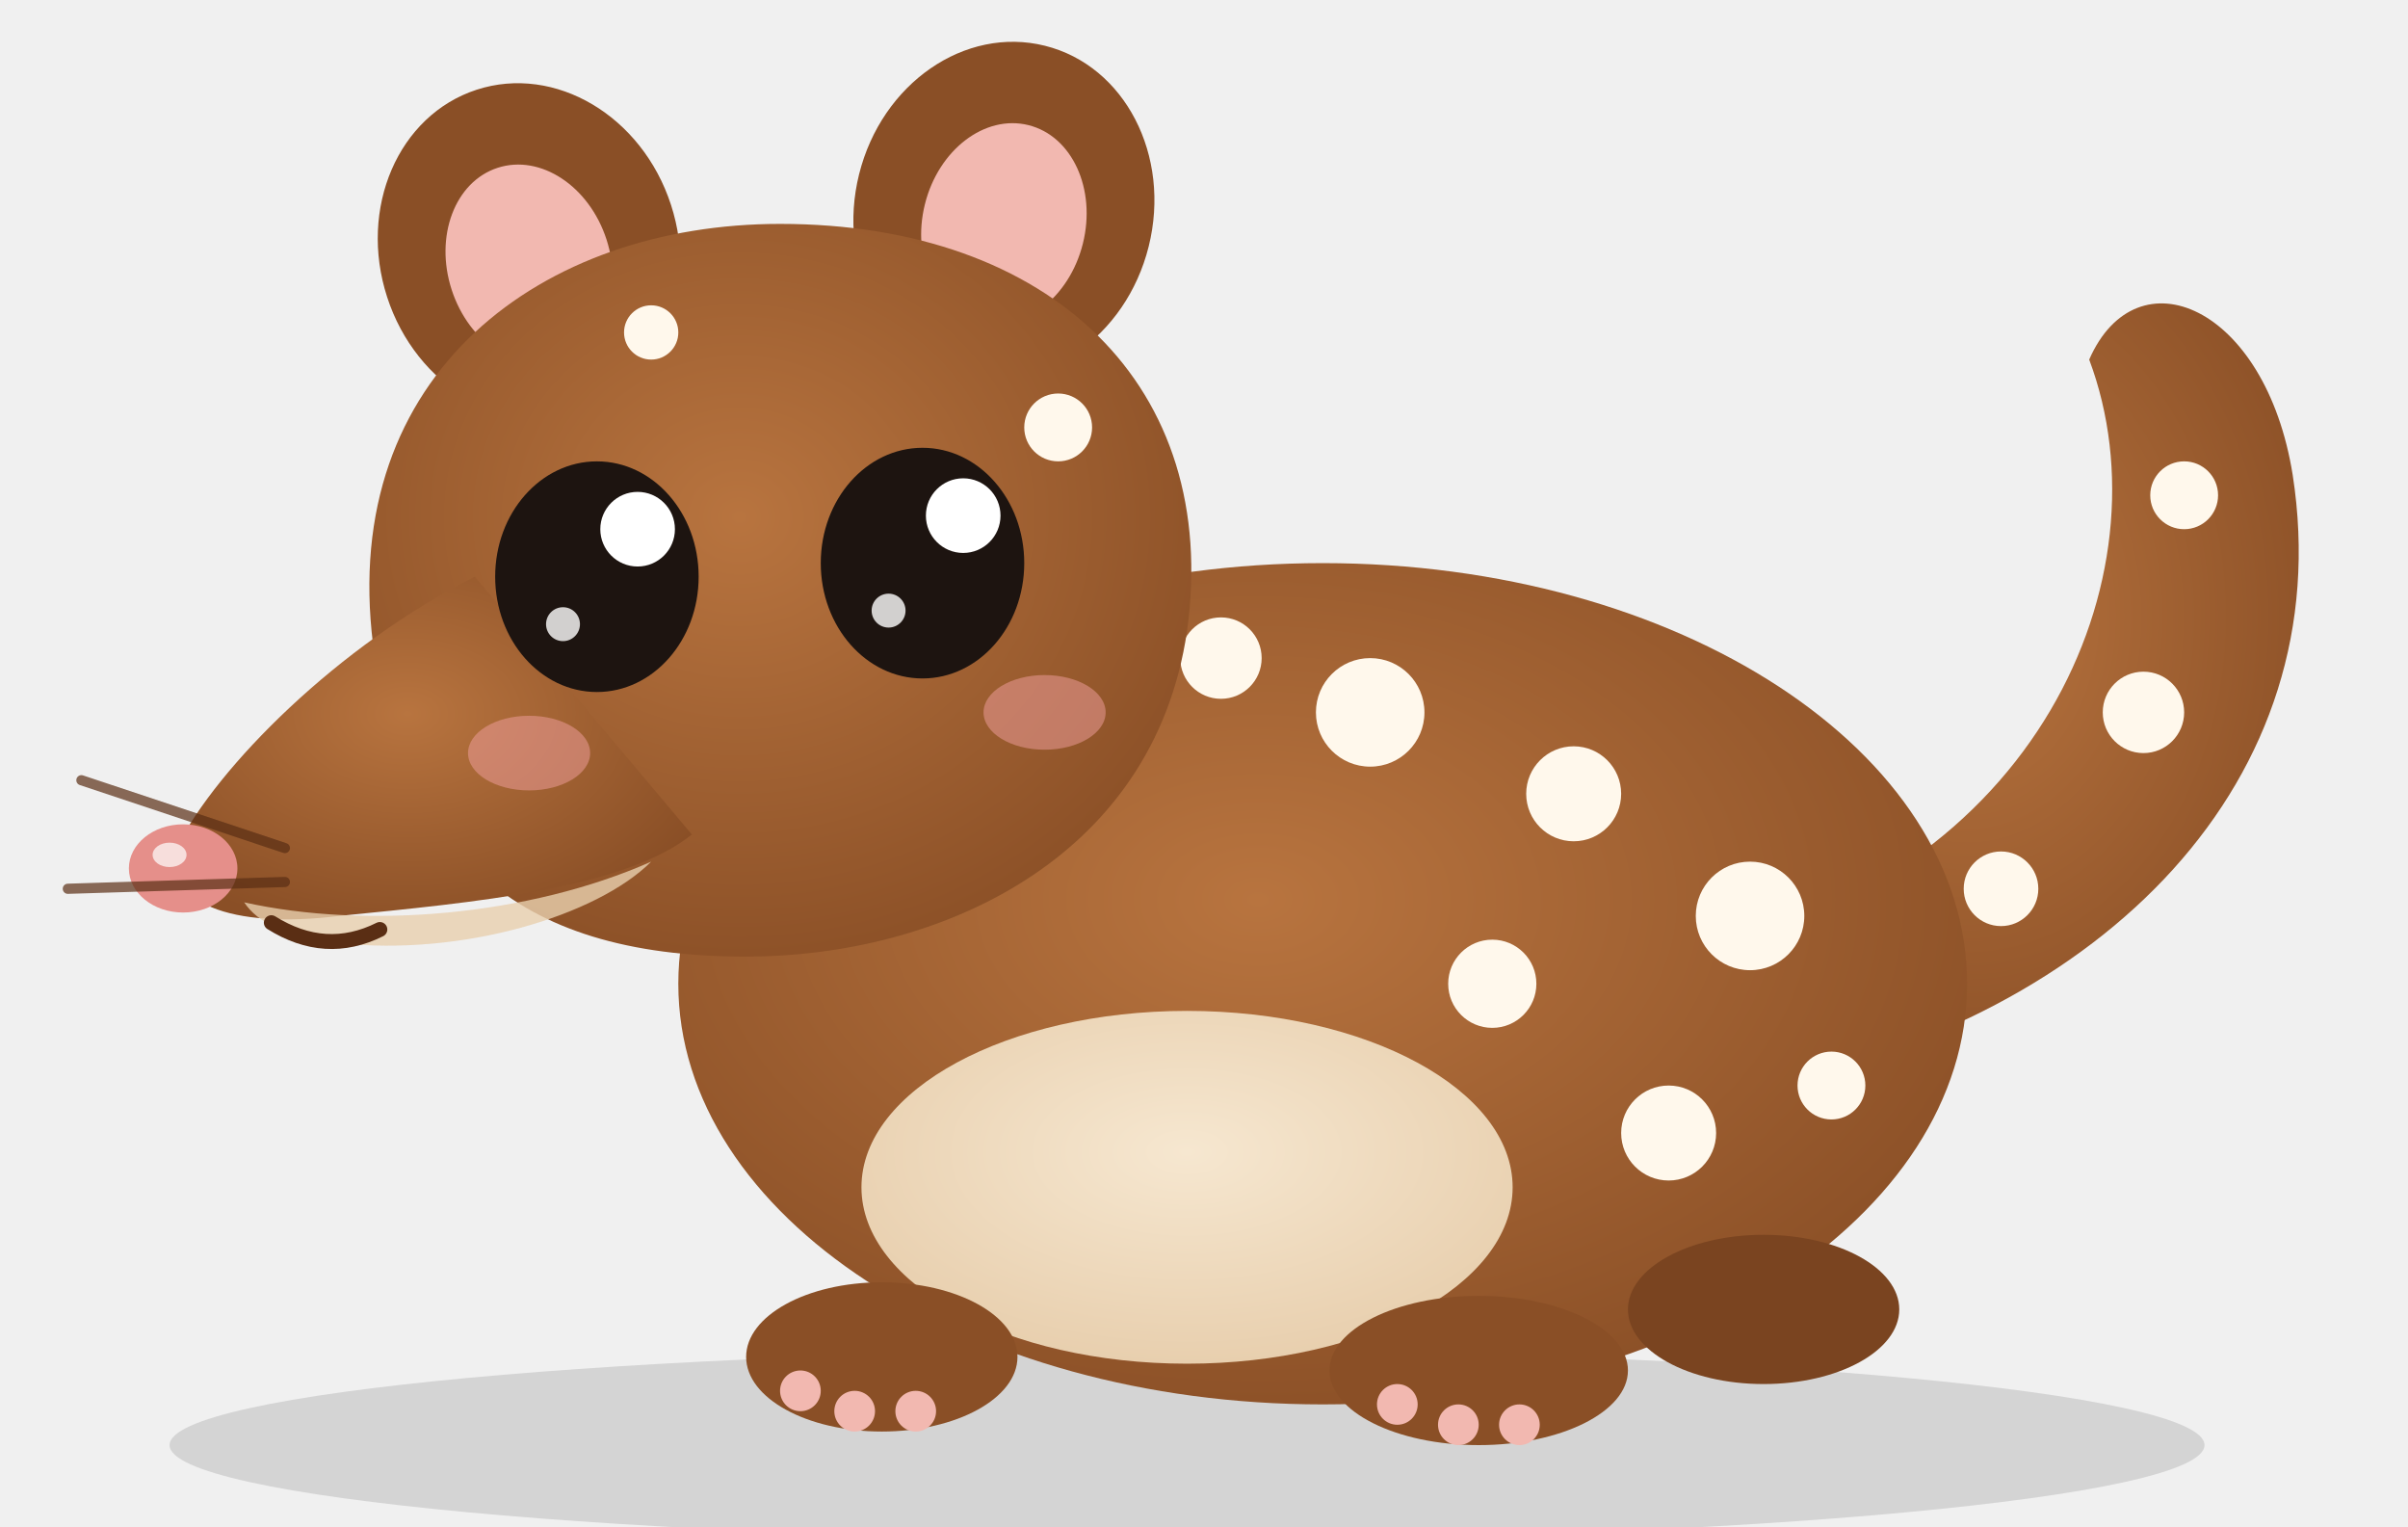
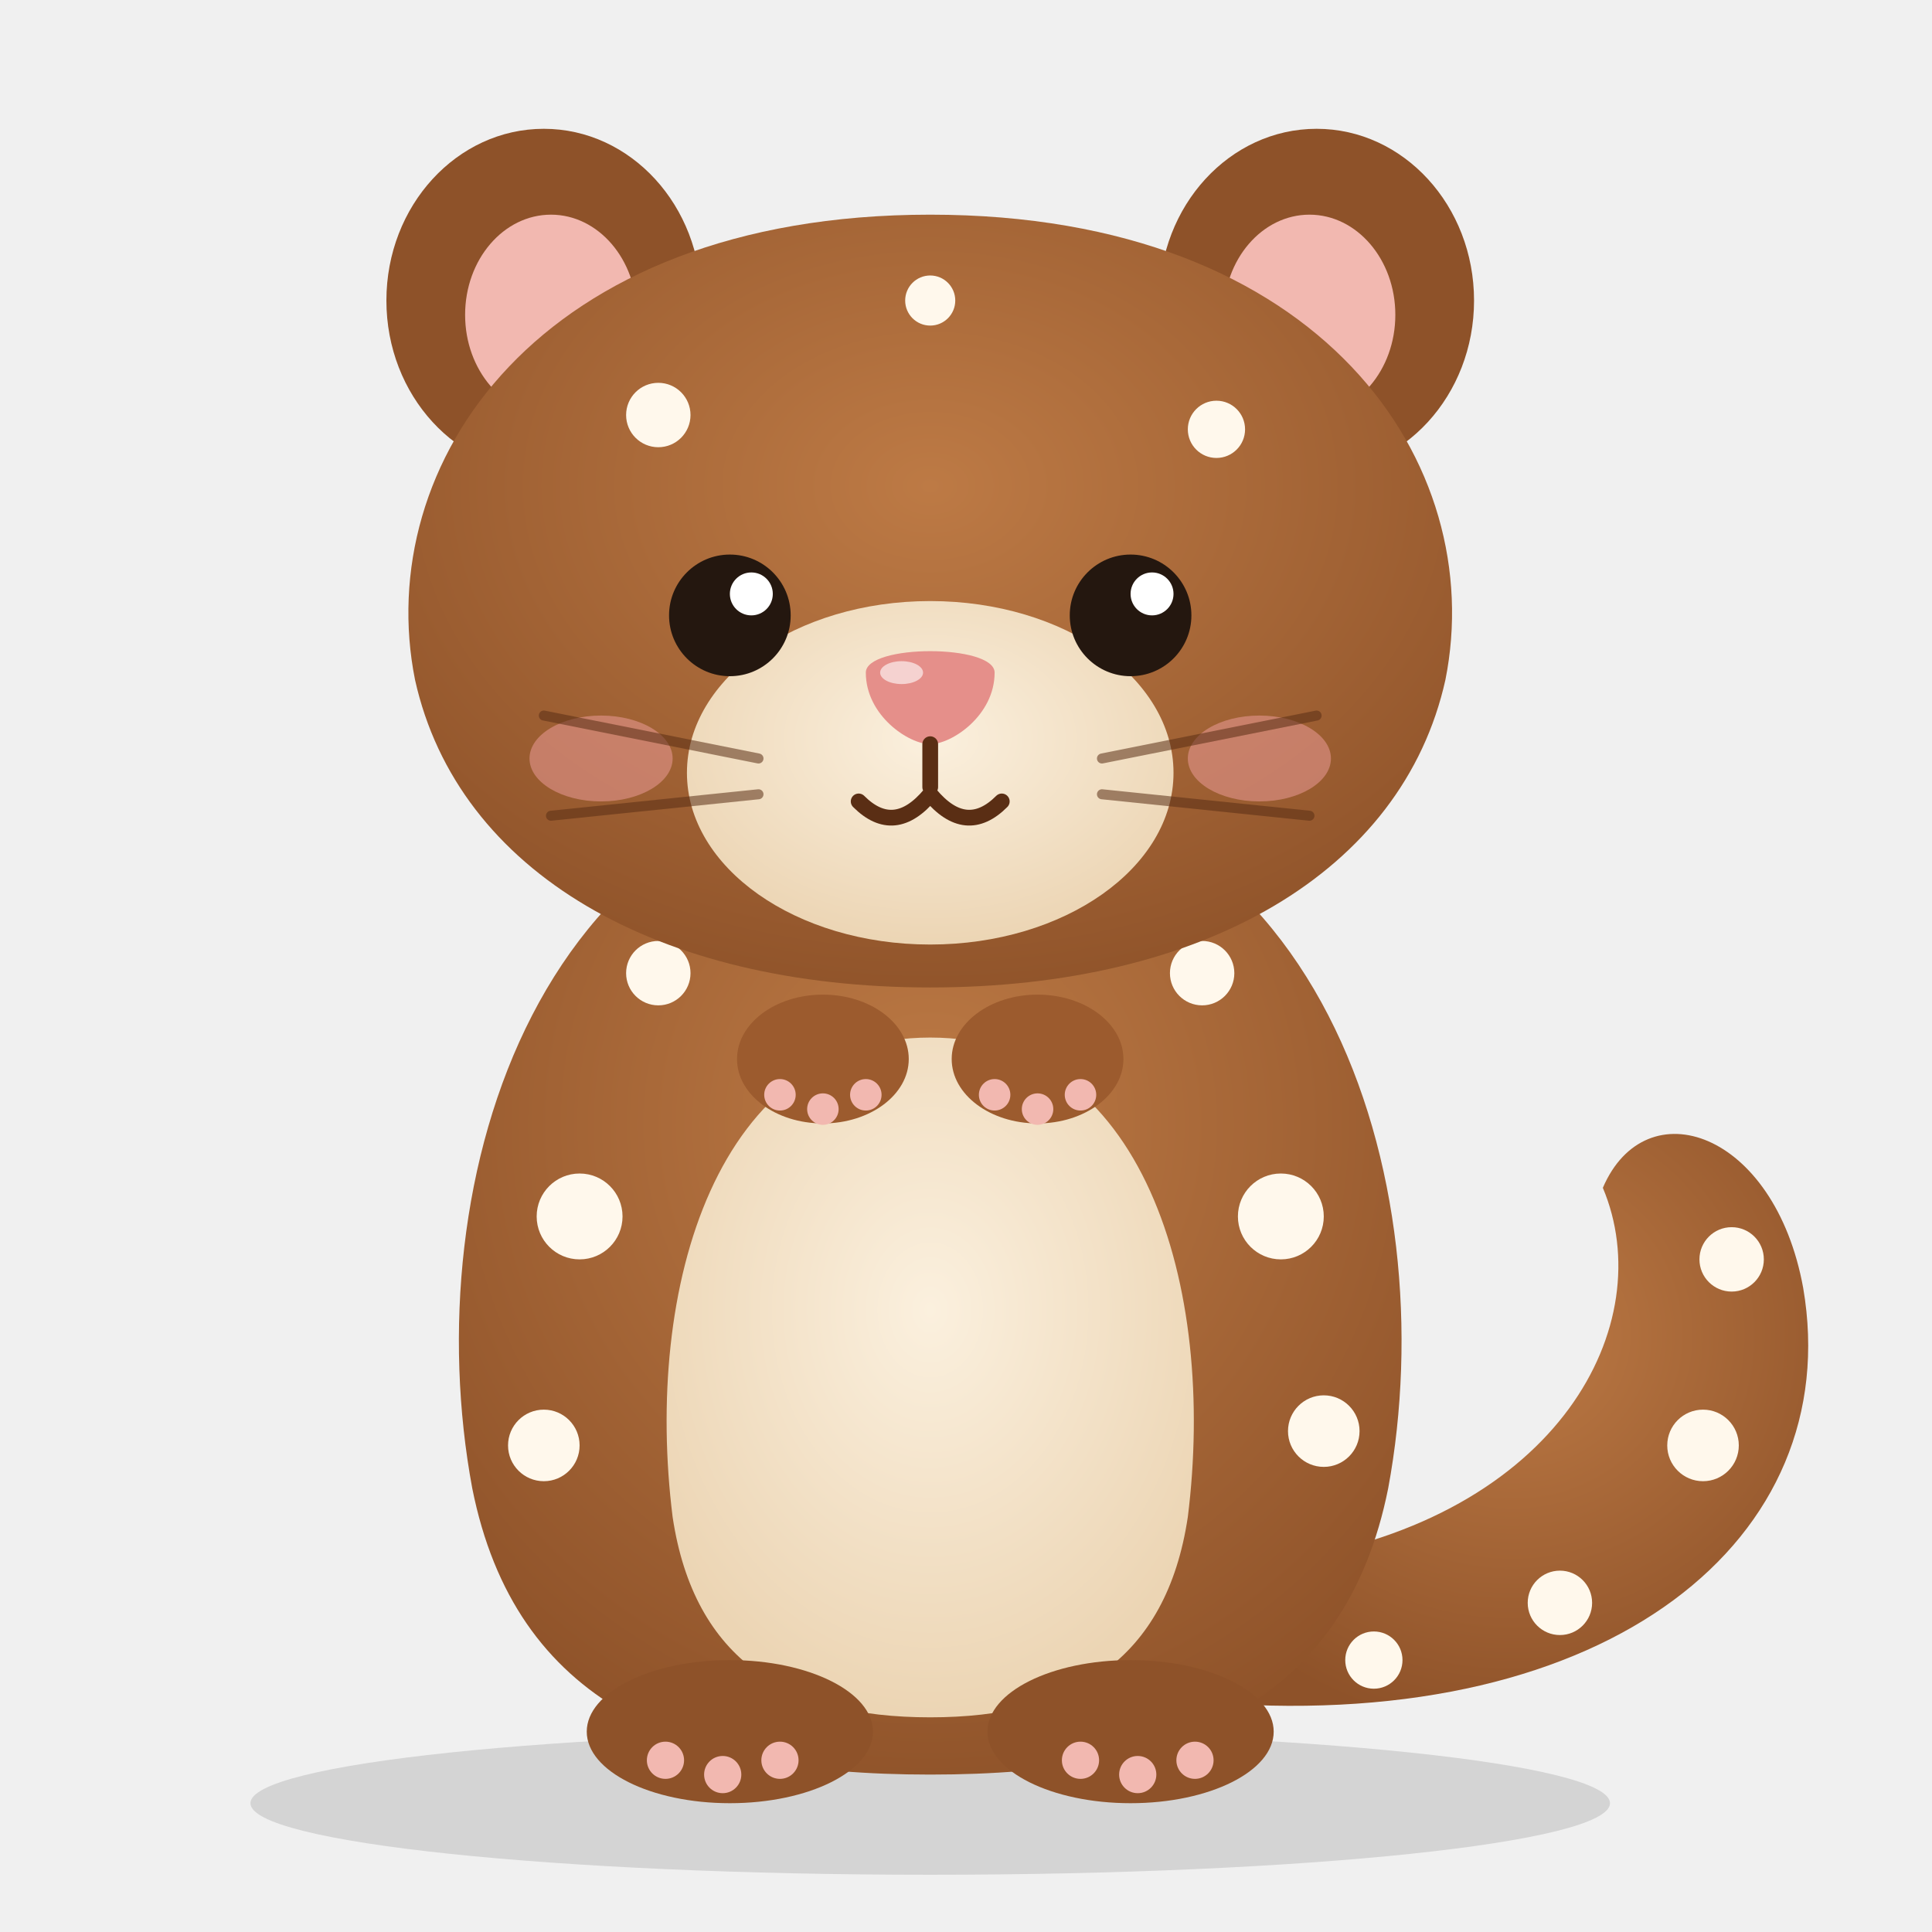
- <svg xmlns="http://www.w3.org/2000/svg" viewBox="30 55 355 225" width="355" height="225">
+ <svg xmlns="http://www.w3.org/2000/svg" viewBox="20 20 270 270" width="270" height="270">
  <defs>
-     <radialGradient id="fur" cx="45%" cy="40%" r="65%">
-       <stop offset="0" stop-color="#b8743f" />
-       <stop offset="1" stop-color="#8a4f26" />
+     <radialGradient id="fur" cx="50%" cy="35%" r="70%">
+       <stop offset="0" stop-color="#bd7a45" />
+       <stop offset="1" stop-color="#8e5229" />
    </radialGradient>
-     <radialGradient id="belly" cx="50%" cy="40%" r="60%">
-       <stop offset="0" stop-color="#f6e7d0" />
-       <stop offset="1" stop-color="#e8cfae" />
+     <radialGradient id="cream" cx="50%" cy="40%" r="60%">
+       <stop offset="0" stop-color="#fbf0de" />
+       <stop offset="1" stop-color="#ecd5b4" />
    </radialGradient>
  </defs>
-   <ellipse cx="205" cy="268" rx="150" ry="14" fill="#000" opacity="0.12" />
-   <path d="M290 215 C 340 205, 375 170, 368 125 C 364 100, 345 92, 338 108 C 350 140, 330 185, 280 195 Z" fill="url(#fur)" />
-   <circle cx="352" cy="128" r="5" fill="#fff8ec" />
-   <circle cx="346" cy="160" r="6" fill="#fff8ec" />
-   <circle cx="325" cy="186" r="5.5" fill="#fff8ec" />
-   <circle cx="300" cy="199" r="4.5" fill="#fff8ec" />
-   <ellipse cx="225" cy="200" rx="95" ry="62" fill="url(#fur)" />
-   <ellipse cx="205" cy="230" rx="48" ry="26" fill="url(#belly)" />
-   <ellipse cx="160" cy="255" rx="20" ry="11" fill="#8a4f26" />
-   <ellipse cx="248" cy="257" rx="22" ry="11" fill="#8a4f26" />
-   <ellipse cx="290" cy="248" rx="20" ry="11" fill="#7a4420" />
+   <ellipse cx="150" cy="272" rx="95" ry="10" fill="#000" opacity="0.12" />
+   <path d="M190 258 C 245 262, 278 235, 272 200 C 268 178, 250 172, 244 186 C 252 205, 238 232, 200 238 Z" fill="url(#fur)" />
+   <g fill="#fff8ec">
+     <circle cx="262" cy="196" r="4.5" />
+     <circle cx="258" cy="222" r="5" />
+     <circle cx="238" cy="244" r="4.5" />
+     <circle cx="212" cy="252" r="4" />
+   </g>
+   <path d="M150 128 C 205 128, 222 185, 214 228 C 208 258, 185 268, 150 268 C 115 268, 92 258, 86 228 C 78 185, 95 128, 150 128 Z" fill="url(#fur)" />
+   <path d="M150 165 C 180 165, 190 200, 186 232 C 183 252, 170 260, 150 260 C 130 260, 117 252, 114 232 C 110 200, 120 165, 150 165 Z" fill="url(#cream)" />
+   <g fill="#fff8ec">
+     <circle cx="101" cy="190" r="6" />
+     <circle cx="96" cy="222" r="5" />
+     <circle cx="112" cy="156" r="4.5" />
+     <circle cx="199" cy="190" r="6" />
+     <circle cx="205" cy="220" r="5" />
+     <circle cx="188" cy="156" r="4.5" />
+   </g>
+   <ellipse cx="122" cy="262" rx="20" ry="10" fill="#8e5229" />
+   <ellipse cx="178" cy="262" rx="20" ry="10" fill="#8e5229" />
  <g fill="#f2b8b0">
-     <circle cx="148" cy="260" r="3" />
-     <circle cx="156" cy="263" r="3" />
-     <circle cx="165" cy="263" r="3" />
-     <circle cx="236" cy="262" r="3" />
-     <circle cx="245" cy="265" r="3" />
-     <circle cx="254" cy="265" r="3" />
+     <circle cx="113" cy="266" r="2.6" />
+     <circle cx="121" cy="268" r="2.6" />
+     <circle cx="129" cy="266" r="2.6" />
+     <circle cx="171" cy="266" r="2.6" />
+     <circle cx="179" cy="268" r="2.6" />
+     <circle cx="187" cy="266" r="2.6" />
  </g>
+   <ellipse cx="96" cy="62" rx="22" ry="24" fill="#8e5229" />
+   <ellipse cx="97" cy="64" rx="12" ry="14" fill="#f2b8b0" />
+   <ellipse cx="204" cy="62" rx="22" ry="24" fill="#8e5229" />
+   <ellipse cx="203" cy="64" rx="12" ry="14" fill="#f2b8b0" />
+   <path d="M150 50 C 205 50, 228 85, 222 115 C 216 142, 188 158, 150 158 C 112 158, 84 142, 78 115 C 72 85, 95 50, 150 50 Z" fill="url(#fur)" />
  <g fill="#fff8ec">
-     <circle cx="232" cy="160" r="8" />
-     <circle cx="262" cy="172" r="7" />
-     <circle cx="288" cy="190" r="8" />
-     <circle cx="250" cy="200" r="6.5" />
-     <circle cx="276" cy="222" r="7" />
-     <circle cx="210" cy="152" r="6" />
-     <circle cx="300" cy="215" r="5" />
+     <circle cx="112" cy="78" r="4.5" />
+     <circle cx="190" cy="80" r="4" />
+     <circle cx="150" cy="62" r="3.5" />
  </g>
-   <ellipse cx="108" cy="92" rx="22" ry="25" fill="#8a4f26" transform="rotate(-18 108 92)" />
-   <ellipse cx="108" cy="94" rx="12" ry="15" fill="#f2b8b0" transform="rotate(-18 108 94)" />
-   <ellipse cx="178" cy="86" rx="22" ry="25" fill="#8a4f26" transform="rotate(14 178 86)" />
-   <ellipse cx="178" cy="88" rx="12" ry="15" fill="#f2b8b0" transform="rotate(14 178 88)" />
-   <path d="M85 150 C 80 110, 110 88, 145 88 C 185 88, 210 112, 205 148 C 200 182, 168 196, 140 196 C 105 196, 90 180, 85 150 Z" fill="url(#fur)" />
-   <path d="M100 140 C 80 150, 62 168, 56 180 C 54 188, 64 192, 80 190 C 100 188, 122 186, 132 178 Z" fill="url(#fur)" />
-   <path d="M66 188 C 84 192, 108 190, 126 182 C 118 190, 98 196, 80 194 C 72 193, 68 191, 66 188 Z" fill="#e8cfae" opacity="0.8" />
-   <circle cx="186" cy="118" r="5" fill="#fff8ec" />
-   <circle cx="126" cy="104" r="4" fill="#fff8ec" />
-   <ellipse cx="57" cy="183" rx="8" ry="6.5" fill="#e58f8a" />
-   <ellipse cx="55" cy="181" rx="2.5" ry="1.8" fill="#fff" opacity="0.7" />
-   <path d="M70 191 Q 78 196, 86 192" stroke="#5a2e14" stroke-width="2.2" fill="none" stroke-linecap="round" />
-   <ellipse cx="118" cy="140" rx="15" ry="17" fill="#1d1410" />
-   <ellipse cx="166" cy="138" rx="15" ry="17" fill="#1d1410" />
-   <circle cx="124" cy="133" r="5.5" fill="#fff" />
-   <circle cx="172" cy="131" r="5.5" fill="#fff" />
-   <circle cx="113" cy="147" r="2.5" fill="#fff" opacity="0.8" />
-   <circle cx="161" cy="145" r="2.5" fill="#fff" opacity="0.8" />
-   <ellipse cx="108" cy="166" rx="9" ry="5.5" fill="#f2a0a0" opacity="0.5" />
-   <ellipse cx="184" cy="160" rx="9" ry="5.5" fill="#f2a0a0" opacity="0.5" />
-   <g stroke="#5a2e14" stroke-width="1.5" stroke-linecap="round" opacity="0.7">
-     <line x1="72" y1="180" x2="42" y2="170" />
-     <line x1="72" y1="185" x2="40" y2="186" />
+   <ellipse cx="150" cy="128" rx="34" ry="24" fill="url(#cream)" />
+   <circle cx="122" cy="106" r="8.5" fill="#24170f" />
+   <circle cx="178" cy="106" r="8.5" fill="#24170f" />
+   <circle cx="125" cy="103" r="3" fill="#fff" />
+   <circle cx="181" cy="103" r="3" fill="#fff" />
+   <path d="M141 114 C 141 110, 159 110, 159 114 C 159 120, 153 124, 150 124 C 147 124, 141 120, 141 114 Z" fill="#e58f8a" />
+   <ellipse cx="146" cy="114" rx="3" ry="1.6" fill="#fff" opacity="0.6" />
+   <path d="M150 124 L 150 130 M 140 132 Q 145 137, 150 131 Q 155 137, 160 132" stroke="#5a2e14" stroke-width="2.2" fill="none" stroke-linecap="round" stroke-linejoin="round" />
+   <ellipse cx="135" cy="168" rx="12" ry="9" fill="#9c5b2e" />
+   <ellipse cx="165" cy="168" rx="12" ry="9" fill="#9c5b2e" />
+   <g fill="#f2b8b0">
+     <circle cx="129" cy="173" r="2.2" />
+     <circle cx="135" cy="175" r="2.2" />
+     <circle cx="141" cy="173" r="2.2" />
+     <circle cx="159" cy="173" r="2.2" />
+     <circle cx="165" cy="175" r="2.2" />
+     <circle cx="171" cy="173" r="2.2" />
+   </g>
+   <ellipse cx="104" cy="126" rx="10" ry="6" fill="#f2a0a0" opacity="0.5" />
+   <ellipse cx="196" cy="126" rx="10" ry="6" fill="#f2a0a0" opacity="0.5" />
+   <g stroke="#5a2e14" stroke-width="1.4" stroke-linecap="round" opacity="0.55">
+     <line x1="126" y1="126" x2="96" y2="120" />
+     <line x1="126" y1="131" x2="97" y2="134" />
+     <line x1="174" y1="126" x2="204" y2="120" />
+     <line x1="174" y1="131" x2="203" y2="134" />
  </g>
</svg>
